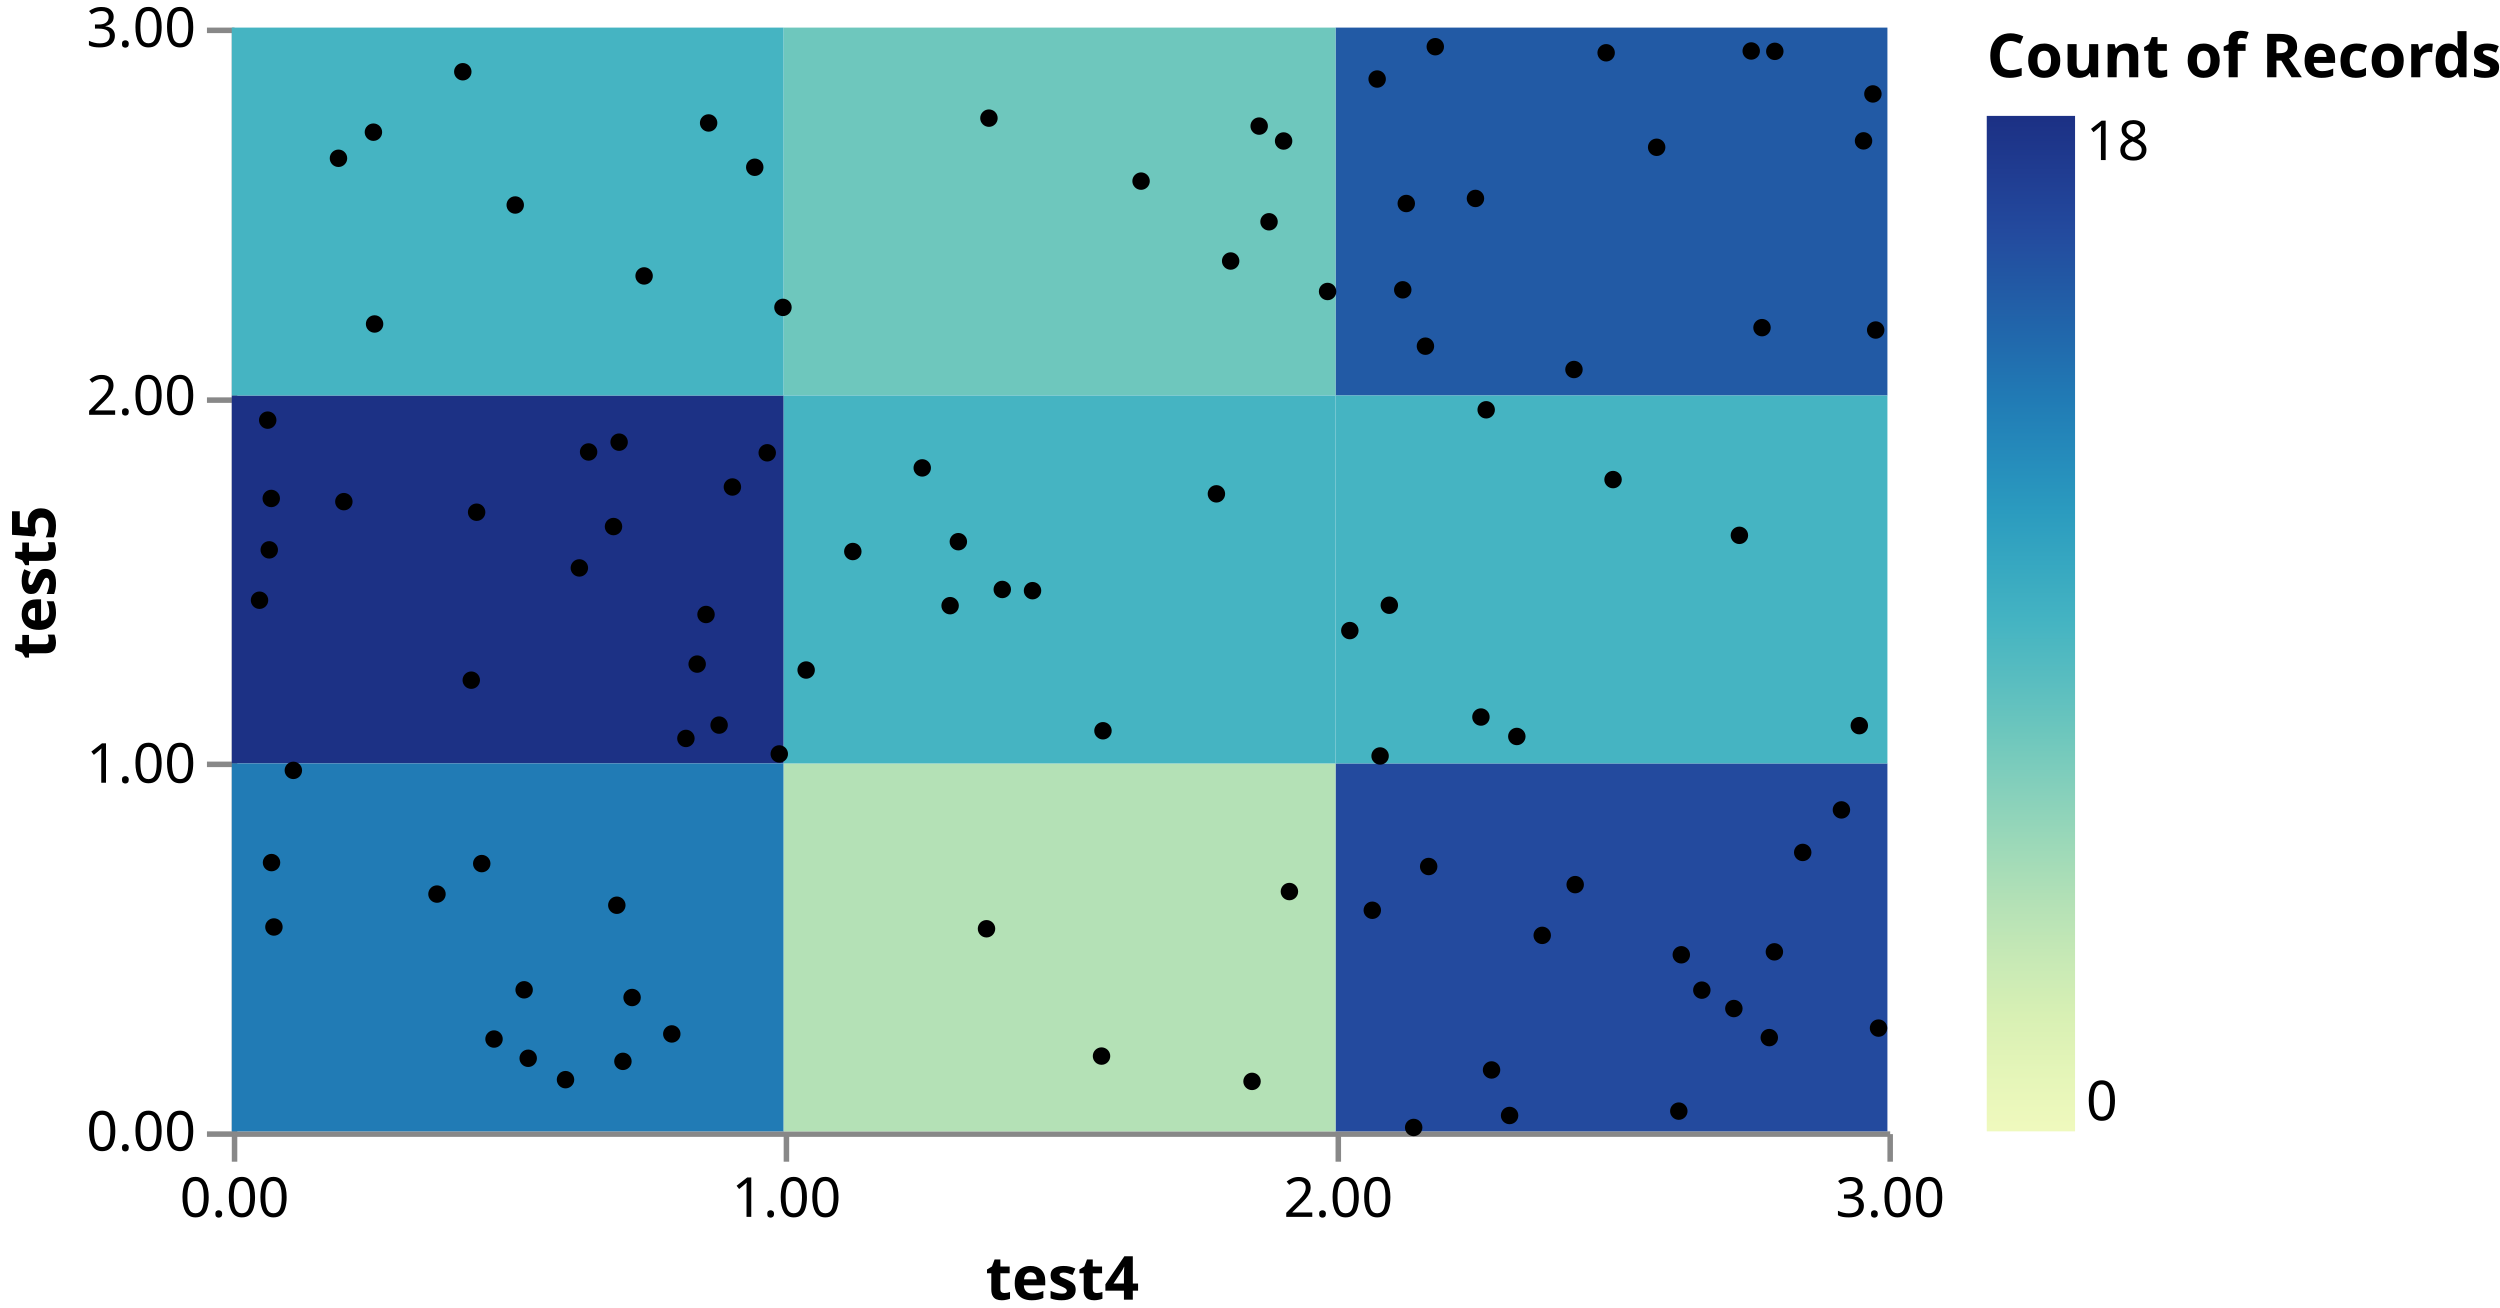
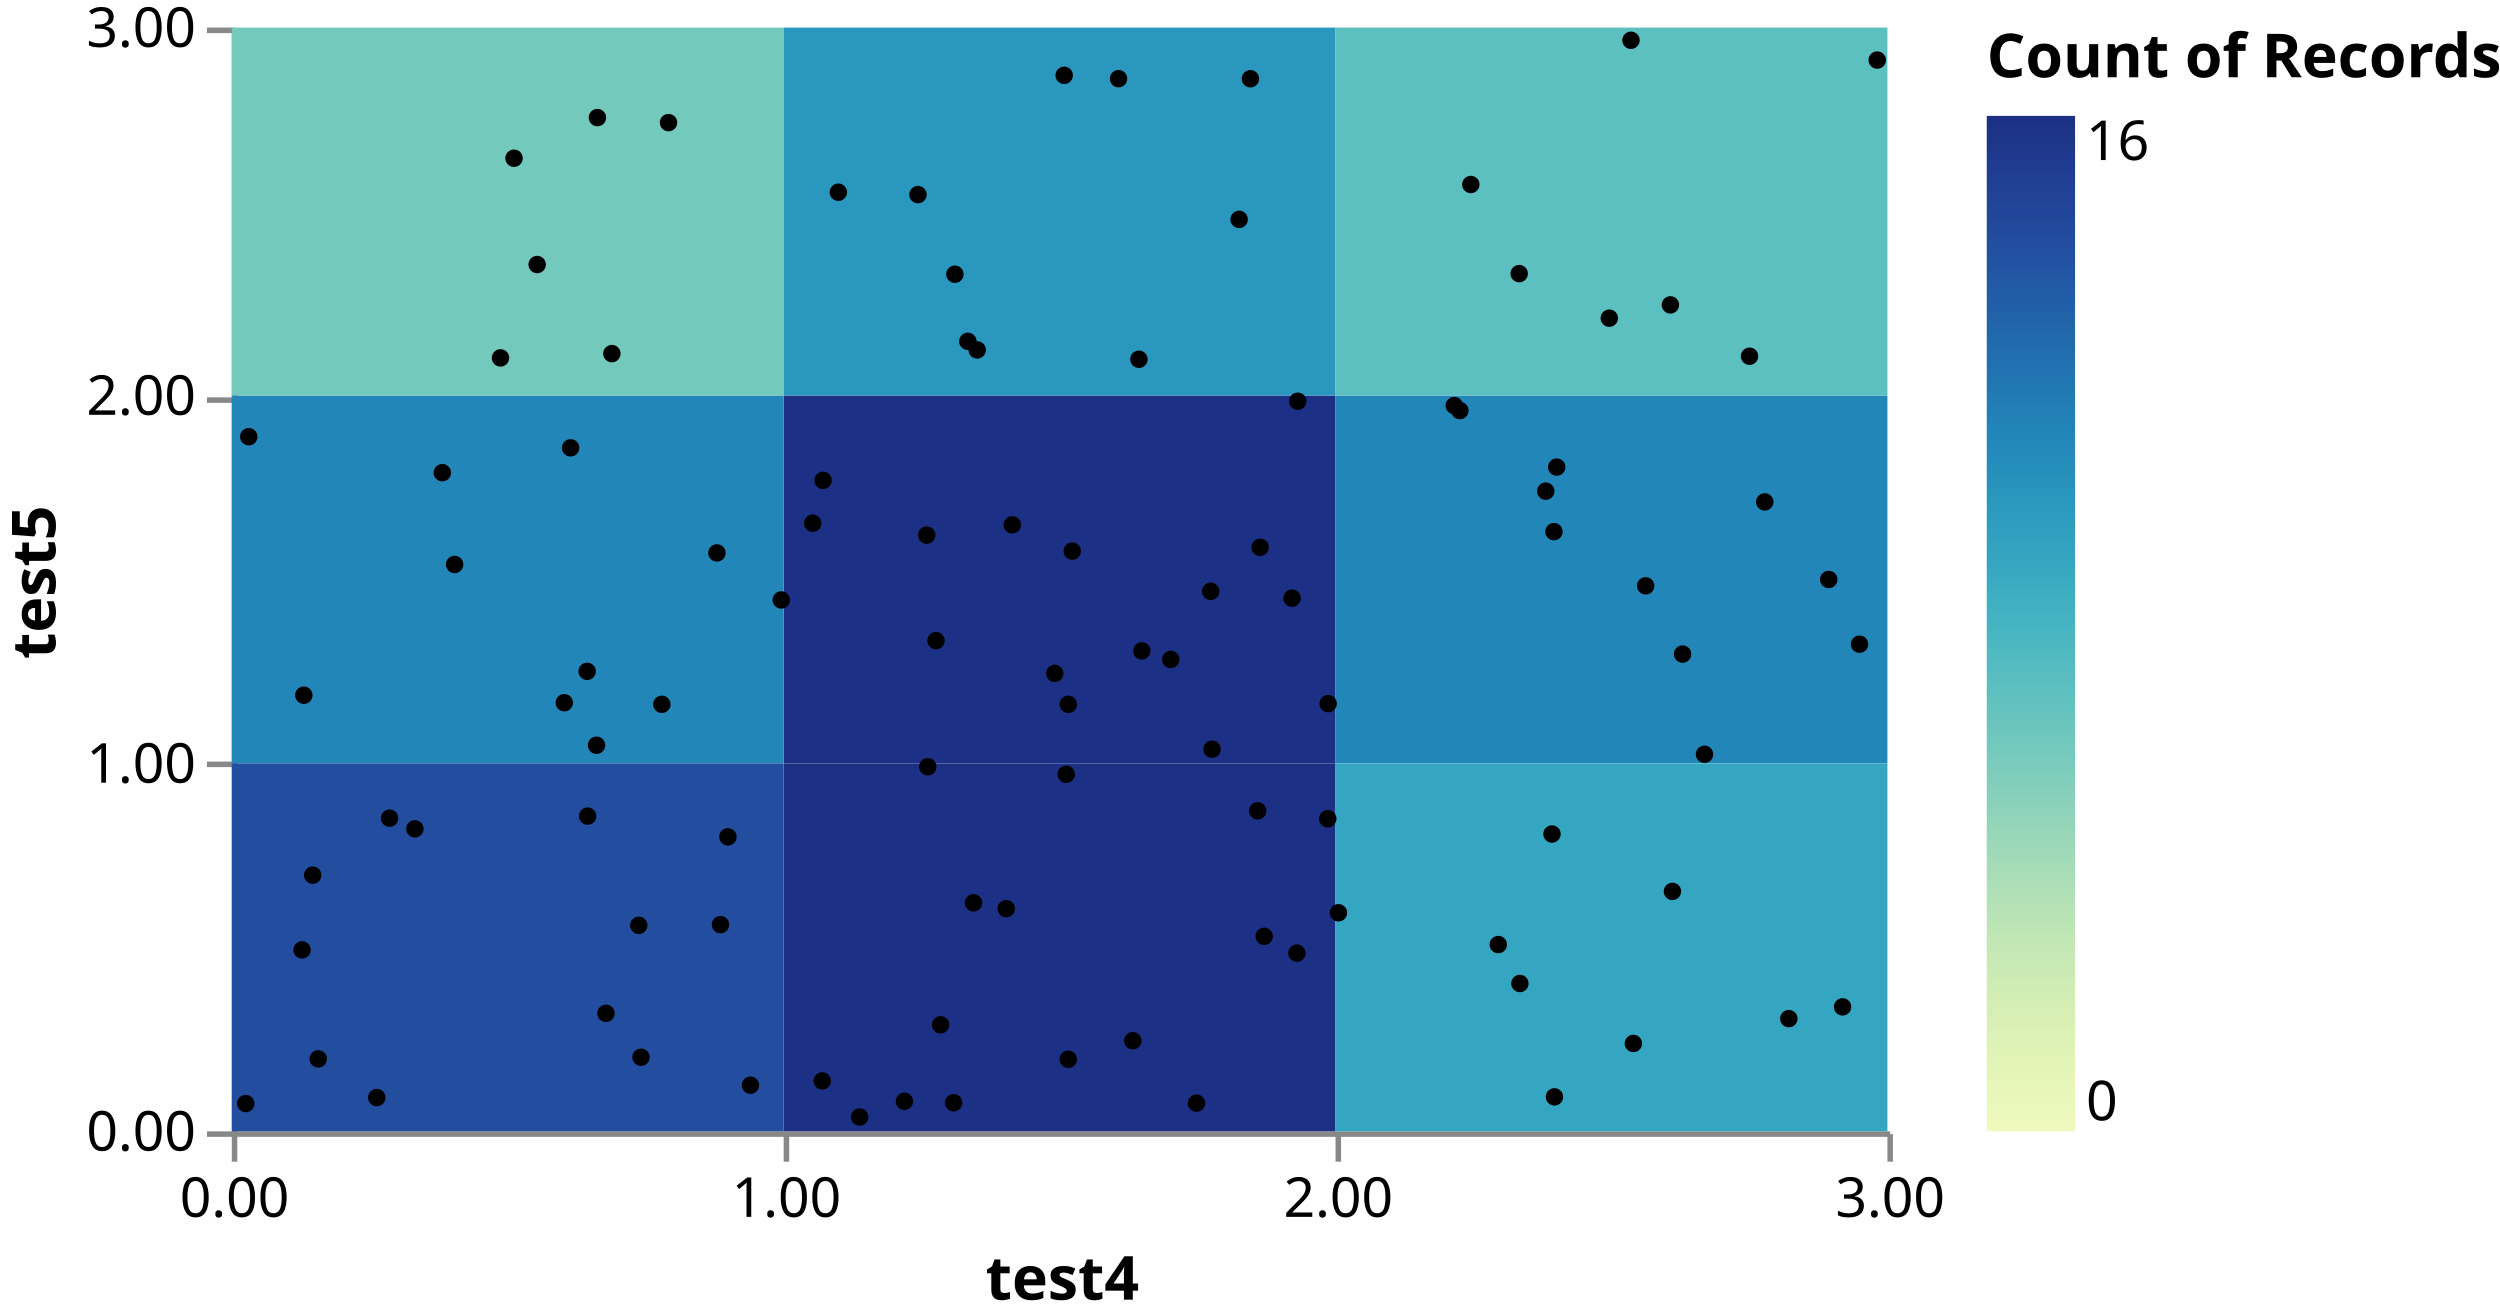
<svg xmlns="http://www.w3.org/2000/svg" version="1.1" class="marks" width="453" height="237" viewBox="0 0 453 237">
  <g fill="none" stroke-miterlimit="10" transform="translate(42,5)">
    <g class="mark-group role-frame root" role="graphics-object" aria-roledescription="group mark container">
      <g transform="translate(0,0)">
        <path class="background" aria-hidden="true" d="M0,0h300v200h-300Z" />
        <g>
          <g class="mark-group role-axis" role="graphics-symbol" aria-roledescription="axis" aria-label="X-axis titled 'test4' for a linear scale with values from 0.0 to 3.0">
            <g transform="translate(0.5,200.5)">
              <path class="background" aria-hidden="true" d="M0,0h0v0h0Z" pointer-events="none" />
              <g>
                <g class="mark-rule role-axis-tick" pointer-events="none">
                  <line transform="translate(0,0)" x2="0" y2="5" stroke="#888" stroke-width="1" opacity="1" />
                  <line transform="translate(100,0)" x2="0" y2="5" stroke="#888" stroke-width="1" opacity="1" />
                  <line transform="translate(200,0)" x2="0" y2="5" stroke="#888" stroke-width="1" opacity="1" />
                  <line transform="translate(300,0)" x2="0" y2="5" stroke="#888" stroke-width="1" opacity="1" />
                </g>
                <g class="mark-text role-axis-label" pointer-events="none">
                  <text text-anchor="middle" transform="translate(0,15)" font-family="sans-serif" font-size="10px" fill="#000" opacity="1">0.00</text>
                  <text text-anchor="middle" transform="translate(100,15)" font-family="sans-serif" font-size="10px" fill="#000" opacity="1">1.00</text>
                  <text text-anchor="middle" transform="translate(200,15)" font-family="sans-serif" font-size="10px" fill="#000" opacity="1">2.00</text>
                  <text text-anchor="middle" transform="translate(300,15)" font-family="sans-serif" font-size="10px" fill="#000" opacity="1">3.00</text>
                </g>
                <g class="mark-rule role-axis-domain" pointer-events="none">
                  <line transform="translate(0,0)" x2="300" y2="0" stroke="#888" stroke-width="1" opacity="1" />
                </g>
                <g class="mark-text role-axis-title" pointer-events="none">
                  <text text-anchor="middle" transform="translate(150,30)" font-family="sans-serif" font-size="11px" font-weight="bold" fill="#000" opacity="1">test4</text>
                </g>
              </g>
              <path class="foreground" aria-hidden="true" d="" pointer-events="none" display="none" />
            </g>
          </g>
          <g class="mark-group role-axis" role="graphics-symbol" aria-roledescription="axis" aria-label="Y-axis titled 'test5' for a linear scale with values from 0.0 to 3.0">
            <g transform="translate(0.5,0.5)">
              <path class="background" aria-hidden="true" d="M0,0h0v0h0Z" pointer-events="none" />
              <g>
                <g class="mark-rule role-axis-tick" pointer-events="none">
                  <line transform="translate(0,200)" x2="-5" y2="0" stroke="#888" stroke-width="1" opacity="1" />
                  <line transform="translate(0,133)" x2="-5" y2="0" stroke="#888" stroke-width="1" opacity="1" />
                  <line transform="translate(0,67)" x2="-5" y2="0" stroke="#888" stroke-width="1" opacity="1" />
                  <line transform="translate(0,0)" x2="-5" y2="0" stroke="#888" stroke-width="1" opacity="1" />
                </g>
                <g class="mark-text role-axis-label" pointer-events="none">
                  <text text-anchor="end" transform="translate(-7,203)" font-family="sans-serif" font-size="10px" fill="#000" opacity="1">0.00</text>
                  <text text-anchor="end" transform="translate(-7,136.3333)" font-family="sans-serif" font-size="10px" fill="#000" opacity="1">1.00</text>
                  <text text-anchor="end" transform="translate(-7,69.66667)" font-family="sans-serif" font-size="10px" fill="#000" opacity="1">2.00</text>
                  <text text-anchor="end" transform="translate(-7,3)" font-family="sans-serif" font-size="10px" fill="#000" opacity="1">3.00</text>
                </g>
                <g class="mark-rule role-axis-domain" pointer-events="none">
                  <line transform="translate(0,200)" x2="0" y2="-200" stroke="#888" stroke-width="1" opacity="1" />
                </g>
                <g class="mark-text role-axis-title" pointer-events="none">
                  <text text-anchor="middle" transform="translate(-30.46289,100) rotate(-90) translate(0,-2)" font-family="sans-serif" font-size="11px" font-weight="bold" fill="#000" opacity="1">test5</text>
                </g>
              </g>
              <path class="foreground" aria-hidden="true" d="" pointer-events="none" display="none" />
            </g>
          </g>
          <g class="mark-rect role-mark marks" role="graphics-symbol" aria-roledescription="rect mark container">
-             <path d="M0,66.667h100v66.667h-100Z" fill="rgb(28, 49, 133)" />
-             <path d="M200,0h100v66.667h-100Z" fill="rgb(34, 90, 165)" />
-             <path d="M0,133.333h100v66.667h-100Z" fill="rgb(33, 123, 181)" />
-             <path d="M0,0h100v66.667h-100Z" fill="rgb(69, 180, 194)" />
-             <path d="M200,133.333h100v66.667h-100Z" fill="rgb(35, 74, 158)" />
-             <path d="M100,133.333h100v66.667h-100Z" fill="rgb(180, 225, 182)" />
-             <path d="M100,0h100v66.667h-100Z" fill="rgb(110, 199, 189)" />
-             <path d="M100,66.667h100v66.667h-100Z" fill="rgb(69, 180, 194)" />
-             <path d="M200,66.667h100v66.667h-100Z" fill="rgb(69, 180, 194)" />
+             <path d="M100,133.333h100v66.667h-100Z" fill="rgb(28, 49, 133)" />
+             <path d="M100,66.667h100v66.667h-100Z" fill="rgb(28, 49, 133)" />
+             <path d="M0,66.667h100v66.667h-100Z" fill="rgb(34, 134, 185)" />
+             <path d="M0,133.333h100v66.667h-100Z" fill="rgb(35, 78, 160)" />
+             <path d="M0,0h100v66.667h-100Z" fill="rgb(116, 201, 189)" />
+             <path d="M200,66.667h100v66.667h-100Z" fill="rgb(34, 134, 185)" />
+             <path d="M200,133.333h100v66.667h-100Z" fill="rgb(53, 166, 193)" />
+             <path d="M100,0h100v66.667h-100Z" fill="rgb(41, 151, 190)" />
+             <path d="M200,0h100v66.667h-100Z" fill="rgb(92, 191, 192)" />
          </g>
          <g class="mark-symbol role-mark" role="graphics-symbol" aria-roledescription="symbol mark container">
-             <path transform="translate(69.16744,90.41253)" d="M1.581,0A1.581,1.581,0,1,1,-1.581,0A1.581,1.581,0,1,1,1.581,0" fill="black" fill-opacity="1" />
-             <path transform="translate(225.3519,30.95734)" d="M1.581,0A1.581,1.581,0,1,1,-1.581,0A1.581,1.581,0,1,1,1.581,0" fill="black" fill-opacity="1" />
-             <path transform="translate(72.53477,175.7497)" d="M1.581,0A1.581,1.581,0,1,1,-1.581,0A1.581,1.581,0,1,1,1.581,0" fill="black" fill-opacity="1" />
-             <path transform="translate(51.3604,32.14716)" d="M1.581,0A1.581,1.581,0,1,1,-1.581,0A1.581,1.581,0,1,1,1.581,0" fill="black" fill-opacity="1" />
-             <path transform="translate(237.4502,164.4894)" d="M1.581,0A1.581,1.581,0,1,1,-1.581,0A1.581,1.581,0,1,1,1.581,0" fill="black" fill-opacity="1" />
-             <path transform="translate(157.5949,186.3621)" d="M1.581,0A1.581,1.581,0,1,1,-1.581,0A1.581,1.581,0,1,1,1.581,0" fill="black" fill-opacity="1" />
-             <path transform="translate(249.0336,4.565693)" d="M1.581,0A1.581,1.581,0,1,1,-1.581,0A1.581,1.581,0,1,1,1.581,0" fill="black" fill-opacity="1" />
-             <path transform="translate(164.7619,27.81896)" d="M1.581,0A1.581,1.581,0,1,1,-1.581,0A1.581,1.581,0,1,1,1.581,0" fill="black" fill-opacity="1" />
-             <path transform="translate(7.198874,151.3017)" d="M1.581,0A1.581,1.581,0,1,1,-1.581,0A1.581,1.581,0,1,1,1.581,0" fill="black" fill-opacity="1" />
-             <path transform="translate(112.5302,94.93635)" d="M1.581,0A1.581,1.581,0,1,1,-1.581,0A1.581,1.581,0,1,1,1.581,0" fill="black" fill-opacity="1" />
-             <path transform="translate(291.6658,141.7563)" d="M1.581,0A1.581,1.581,0,1,1,-1.581,0A1.581,1.581,0,1,1,1.581,0" fill="black" fill-opacity="1" />
-             <path transform="translate(294.906,126.4875)" d="M1.581,0A1.581,1.581,0,1,1,-1.581,0A1.581,1.581,0,1,1,1.581,0" fill="black" fill-opacity="1" />
-             <path transform="translate(52.97232,174.3538)" d="M1.581,0A1.581,1.581,0,1,1,-1.581,0A1.581,1.581,0,1,1,1.581,0" fill="black" fill-opacity="1" />
-             <path transform="translate(86.40246,17.28108)" d="M1.581,0A1.581,1.581,0,1,1,-1.581,0A1.581,1.581,0,1,1,1.581,0" fill="black" fill-opacity="1" />
-             <path transform="translate(226.3449,124.9264)" d="M1.581,0A1.581,1.581,0,1,1,-1.581,0A1.581,1.581,0,1,1,1.581,0" fill="black" fill-opacity="1" />
-             <path transform="translate(97.02113,77.0478)" d="M1.581,0A1.581,1.581,0,1,1,-1.581,0A1.581,1.581,0,1,1,1.581,0" fill="black" fill-opacity="1" />
-             <path transform="translate(79.72796,182.3492)" d="M1.581,0A1.581,1.581,0,1,1,-1.581,0A1.581,1.581,0,1,1,1.581,0" fill="black" fill-opacity="1" />
-             <path transform="translate(99.20496,131.614)" d="M1.581,0A1.581,1.581,0,1,1,-1.581,0A1.581,1.581,0,1,1,1.581,0" fill="black" fill-opacity="1" />
-             <path transform="translate(297.3698,12.02074)" d="M1.581,0A1.581,1.581,0,1,1,-1.581,0A1.581,1.581,0,1,1,1.581,0" fill="black" fill-opacity="1" />
-             <path transform="translate(70.87222,187.3188)" d="M1.581,0A1.581,1.581,0,1,1,-1.581,0A1.581,1.581,0,1,1,1.581,0" fill="black" fill-opacity="1" />
-             <path transform="translate(209.7442,104.6701)" d="M1.581,0A1.581,1.581,0,1,1,-1.581,0A1.581,1.581,0,1,1,1.581,0" fill="black" fill-opacity="1" />
-             <path transform="translate(6.788576,94.6348)" d="M1.581,0A1.581,1.581,0,1,1,-1.581,0A1.581,1.581,0,1,1,1.581,0" fill="black" fill-opacity="1" />
-             <path transform="translate(295.6723,20.52589)" d="M1.581,0A1.581,1.581,0,1,1,-1.581,0A1.581,1.581,0,1,1,1.581,0" fill="black" fill-opacity="1" />
-             <path transform="translate(84.32588,115.3337)" d="M1.581,0A1.581,1.581,0,1,1,-1.581,0A1.581,1.581,0,1,1,1.581,0" fill="black" fill-opacity="1" />
-             <path transform="translate(104.0736,116.4099)" d="M1.581,0A1.581,1.581,0,1,1,-1.581,0A1.581,1.581,0,1,1,1.581,0" fill="black" fill-opacity="1" />
-             <path transform="translate(131.6536,93.15411)" d="M1.581,0A1.581,1.581,0,1,1,-1.581,0A1.581,1.581,0,1,1,1.581,0" fill="black" fill-opacity="1" />
-             <path transform="translate(279.5189,167.4738)" d="M1.581,0A1.581,1.581,0,1,1,-1.581,0A1.581,1.581,0,1,1,1.581,0" fill="black" fill-opacity="1" />
-             <path transform="translate(187.9487,35.18656)" d="M1.581,0A1.581,1.581,0,1,1,-1.581,0A1.581,1.581,0,1,1,1.581,0" fill="black" fill-opacity="1" />
-             <path transform="translate(190.5891,20.55019)" d="M1.581,0A1.581,1.581,0,1,1,-1.581,0A1.581,1.581,0,1,1,1.581,0" fill="black" fill-opacity="1" />
-             <path transform="translate(41.85855,8.000541)" d="M1.581,0A1.581,1.581,0,1,1,-1.581,0A1.581,1.581,0,1,1,1.581,0" fill="black" fill-opacity="1" />
-             <path transform="translate(5.025357,103.7605)" d="M1.581,0A1.581,1.581,0,1,1,-1.581,0A1.581,1.581,0,1,1,1.581,0" fill="black" fill-opacity="1" />
-             <path transform="translate(212.8174,31.87581)" d="M1.581,0A1.581,1.581,0,1,1,-1.581,0A1.581,1.581,0,1,1,1.581,0" fill="black" fill-opacity="1" />
-             <path transform="translate(145.092,102.0306)" d="M1.581,0A1.581,1.581,0,1,1,-1.581,0A1.581,1.581,0,1,1,1.581,0" fill="black" fill-opacity="1" />
-             <path transform="translate(243.4241,155.2944)" d="M1.581,0A1.581,1.581,0,1,1,-1.581,0A1.581,1.581,0,1,1,1.581,0" fill="black" fill-opacity="1" />
-             <path transform="translate(43.39443,118.2478)" d="M1.581,0A1.581,1.581,0,1,1,-1.581,0A1.581,1.581,0,1,1,1.581,0" fill="black" fill-opacity="1" />
-             <path transform="translate(202.5884,109.2611)" d="M1.581,0A1.581,1.581,0,1,1,-1.581,0A1.581,1.581,0,1,1,1.581,0" fill="black" fill-opacity="1" />
-             <path transform="translate(227.2956,69.25493)" d="M1.581,0A1.581,1.581,0,1,1,-1.581,0A1.581,1.581,0,1,1,1.581,0" fill="black" fill-opacity="1" />
-             <path transform="translate(216.2881,57.72632)" d="M1.581,0A1.581,1.581,0,1,1,-1.581,0A1.581,1.581,0,1,1,1.581,0" fill="black" fill-opacity="1" />
-             <path transform="translate(212.1774,47.51497)" d="M1.581,0A1.581,1.581,0,1,1,-1.581,0A1.581,1.581,0,1,1,1.581,0" fill="black" fill-opacity="1" />
-             <path transform="translate(19.33125,23.68008)" d="M1.581,0A1.581,1.581,0,1,1,-1.581,0A1.581,1.581,0,1,1,1.581,0" fill="black" fill-opacity="1" />
-             <path transform="translate(180.9946,42.29645)" d="M1.581,0A1.581,1.581,0,1,1,-1.581,0A1.581,1.581,0,1,1,1.581,0" fill="black" fill-opacity="1" />
-             <path transform="translate(47.51764,183.2743)" d="M1.581,0A1.581,1.581,0,1,1,-1.581,0A1.581,1.581,0,1,1,1.581,0" fill="black" fill-opacity="1" />
-             <path transform="translate(11.1558,134.5921)" d="M1.581,0A1.581,1.581,0,1,1,-1.581,0A1.581,1.581,0,1,1,1.581,0" fill="black" fill-opacity="1" />
-             <path transform="translate(275.3205,4.238741)" d="M1.581,0A1.581,1.581,0,1,1,-1.581,0A1.581,1.581,0,1,1,1.581,0" fill="black" fill-opacity="1" />
-             <path transform="translate(191.642,156.5494)" d="M1.581,0A1.581,1.581,0,1,1,-1.581,0A1.581,1.581,0,1,1,1.581,0" fill="black" fill-opacity="1" />
-             <path transform="translate(157.8575,127.4144)" d="M1.581,0A1.581,1.581,0,1,1,-1.581,0A1.581,1.581,0,1,1,1.581,0" fill="black" fill-opacity="1" />
-             <path transform="translate(90.7096,83.24407)" d="M1.581,0A1.581,1.581,0,1,1,-1.581,0A1.581,1.581,0,1,1,1.581,0" fill="black" fill-opacity="1" />
-             <path transform="translate(25.87427,53.70522)" d="M1.581,0A1.581,1.581,0,1,1,-1.581,0A1.581,1.581,0,1,1,1.581,0" fill="black" fill-opacity="1" />
-             <path transform="translate(207.5393,9.32266)" d="M1.581,0A1.581,1.581,0,1,1,-1.581,0A1.581,1.581,0,1,1,1.581,0" fill="black" fill-opacity="1" />
-             <path transform="translate(64.65446,76.89716)" d="M1.581,0A1.581,1.581,0,1,1,-1.581,0A1.581,1.581,0,1,1,1.581,0" fill="black" fill-opacity="1" />
-             <path transform="translate(243.2035,61.95543)" d="M1.581,0A1.581,1.581,0,1,1,-1.581,0A1.581,1.581,0,1,1,1.581,0" fill="black" fill-opacity="1" />
-             <path transform="translate(74.7123,44.99787)" d="M1.581,0A1.581,1.581,0,1,1,-1.581,0A1.581,1.581,0,1,1,1.581,0" fill="black" fill-opacity="1" />
-             <path transform="translate(130.16,104.747)" d="M1.581,0A1.581,1.581,0,1,1,-1.581,0A1.581,1.581,0,1,1,1.581,0" fill="black" fill-opacity="1" />
-             <path transform="translate(250.2852,81.90105)" d="M1.581,0A1.581,1.581,0,1,1,-1.581,0A1.581,1.581,0,1,1,1.581,0" fill="black" fill-opacity="1" />
-             <path transform="translate(232.8479,128.4478)" d="M1.581,0A1.581,1.581,0,1,1,-1.581,0A1.581,1.581,0,1,1,1.581,0" fill="black" fill-opacity="1" />
-             <path transform="translate(82.28733,128.8041)" d="M1.581,0A1.581,1.581,0,1,1,-1.581,0A1.581,1.581,0,1,1,1.581,0" fill="black" fill-opacity="1" />
-             <path transform="translate(297.873,54.8012)" d="M1.581,0A1.581,1.581,0,1,1,-1.581,0A1.581,1.581,0,1,1,1.581,0" fill="black" fill-opacity="1" />
-             <path transform="translate(136.7551,163.2919)" d="M1.581,0A1.581,1.581,0,1,1,-1.581,0A1.581,1.581,0,1,1,1.581,0" fill="black" fill-opacity="1" />
-             <path transform="translate(262.1997,196.3355)" d="M1.581,0A1.581,1.581,0,1,1,-1.581,0A1.581,1.581,0,1,1,1.581,0" fill="black" fill-opacity="1" />
-             <path transform="translate(186.1626,17.8486)" d="M1.581,0A1.581,1.581,0,1,1,-1.581,0A1.581,1.581,0,1,1,1.581,0" fill="black" fill-opacity="1" />
-             <path transform="translate(99.87062,50.6997)" d="M1.581,0A1.581,1.581,0,1,1,-1.581,0A1.581,1.581,0,1,1,1.581,0" fill="black" fill-opacity="1" />
-             <path transform="translate(214.1573,199.2969)" d="M1.581,0A1.581,1.581,0,1,1,-1.581,0A1.581,1.581,0,1,1,1.581,0" fill="black" fill-opacity="1" />
-             <path transform="translate(70.18348,75.1189)" d="M1.581,0A1.581,1.581,0,1,1,-1.581,0A1.581,1.581,0,1,1,1.581,0" fill="black" fill-opacity="1" />
-             <path transform="translate(139.6117,101.8113)" d="M1.581,0A1.581,1.581,0,1,1,-1.581,0A1.581,1.581,0,1,1,1.581,0" fill="black" fill-opacity="1" />
-             <path transform="translate(198.5596,47.81752)" d="M1.581,0A1.581,1.581,0,1,1,-1.581,0A1.581,1.581,0,1,1,1.581,0" fill="black" fill-opacity="1" />
-             <path transform="translate(62.98016,97.90892)" d="M1.581,0A1.581,1.581,0,1,1,-1.581,0A1.581,1.581,0,1,1,1.581,0" fill="black" fill-opacity="1" />
-             <path transform="translate(178.4131,84.48504)" d="M1.581,0A1.581,1.581,0,1,1,-1.581,0A1.581,1.581,0,1,1,1.581,0" fill="black" fill-opacity="1" />
-             <path transform="translate(20.30664,85.89845)" d="M1.581,0A1.581,1.581,0,1,1,-1.581,0A1.581,1.581,0,1,1,1.581,0" fill="black" fill-opacity="1" />
-             <path transform="translate(277.2752,54.36949)" d="M1.581,0A1.581,1.581,0,1,1,-1.581,0A1.581,1.581,0,1,1,1.581,0" fill="black" fill-opacity="1" />
-             <path transform="translate(216.8763,152.0115)" d="M1.581,0A1.581,1.581,0,1,1,-1.581,0A1.581,1.581,0,1,1,1.581,0" fill="black" fill-opacity="1" />
-             <path transform="translate(208.0728,131.9834)" d="M1.581,0A1.581,1.581,0,1,1,-1.581,0A1.581,1.581,0,1,1,1.581,0" fill="black" fill-opacity="1" />
-             <path transform="translate(184.8691,190.9477)" d="M1.581,0A1.581,1.581,0,1,1,-1.581,0A1.581,1.581,0,1,1,1.581,0" fill="black" fill-opacity="1" />
-             <path transform="translate(298.3886,181.2908)" d="M1.581,0A1.581,1.581,0,1,1,-1.581,0A1.581,1.581,0,1,1,1.581,0" fill="black" fill-opacity="1" />
-             <path transform="translate(94.76112,25.30753)" d="M1.581,0A1.581,1.581,0,1,1,-1.581,0A1.581,1.581,0,1,1,1.581,0" fill="black" fill-opacity="1" />
-             <path transform="translate(231.5362,197.1257)" d="M1.581,0A1.581,1.581,0,1,1,-1.581,0A1.581,1.581,0,1,1,1.581,0" fill="black" fill-opacity="1" />
-             <path transform="translate(228.2673,188.8765)" d="M1.581,0A1.581,1.581,0,1,1,-1.581,0A1.581,1.581,0,1,1,1.581,0" fill="black" fill-opacity="1" />
-             <path transform="translate(262.651,168.0078)" d="M1.581,0A1.581,1.581,0,1,1,-1.581,0A1.581,1.581,0,1,1,1.581,0" fill="black" fill-opacity="1" />
-             <path transform="translate(45.29009,151.4826)" d="M1.581,0A1.581,1.581,0,1,1,-1.581,0A1.581,1.581,0,1,1,1.581,0" fill="black" fill-opacity="1" />
-             <path transform="translate(258.1861,21.68712)" d="M1.581,0A1.581,1.581,0,1,1,-1.581,0A1.581,1.581,0,1,1,1.581,0" fill="black" fill-opacity="1" />
-             <path transform="translate(272.1763,177.7469)" d="M1.581,0A1.581,1.581,0,1,1,-1.581,0A1.581,1.581,0,1,1,1.581,0" fill="black" fill-opacity="1" />
-             <path transform="translate(206.6596,159.9398)" d="M1.581,0A1.581,1.581,0,1,1,-1.581,0A1.581,1.581,0,1,1,1.581,0" fill="black" fill-opacity="1" />
-             <path transform="translate(137.1959,16.407)" d="M1.581,0A1.581,1.581,0,1,1,-1.581,0A1.581,1.581,0,1,1,1.581,0" fill="black" fill-opacity="1" />
-             <path transform="translate(125.1091,79.78329)" d="M1.581,0A1.581,1.581,0,1,1,-1.581,0A1.581,1.581,0,1,1,1.581,0" fill="black" fill-opacity="1" />
-             <path transform="translate(7.635308,162.9708)" d="M1.581,0A1.581,1.581,0,1,1,-1.581,0A1.581,1.581,0,1,1,1.581,0" fill="black" fill-opacity="1" />
-             <path transform="translate(7.150093,85.32105)" d="M1.581,0A1.581,1.581,0,1,1,-1.581,0A1.581,1.581,0,1,1,1.581,0" fill="black" fill-opacity="1" />
-             <path transform="translate(279.595,4.303944)" d="M1.581,0A1.581,1.581,0,1,1,-1.581,0A1.581,1.581,0,1,1,1.581,0" fill="black" fill-opacity="1" />
-             <path transform="translate(218.0734,3.463074)" d="M1.581,0A1.581,1.581,0,1,1,-1.581,0A1.581,1.581,0,1,1,1.581,0" fill="black" fill-opacity="1" />
-             <path transform="translate(88.30308,126.3885)" d="M1.581,0A1.581,1.581,0,1,1,-1.581,0A1.581,1.581,0,1,1,1.581,0" fill="black" fill-opacity="1" />
-             <path transform="translate(69.76717,159.0289)" d="M1.581,0A1.581,1.581,0,1,1,-1.581,0A1.581,1.581,0,1,1,1.581,0" fill="black" fill-opacity="1" />
-             <path transform="translate(6.509259,71.13061)" d="M1.581,0A1.581,1.581,0,1,1,-1.581,0A1.581,1.581,0,1,1,1.581,0" fill="black" fill-opacity="1" />
-             <path transform="translate(53.70933,186.7599)" d="M1.581,0A1.581,1.581,0,1,1,-1.581,0A1.581,1.581,0,1,1,1.581,0" fill="black" fill-opacity="1" />
-             <path transform="translate(60.47003,190.6349)" d="M1.581,0A1.581,1.581,0,1,1,-1.581,0A1.581,1.581,0,1,1,1.581,0" fill="black" fill-opacity="1" />
-             <path transform="translate(44.3652,87.81322)" d="M1.581,0A1.581,1.581,0,1,1,-1.581,0A1.581,1.581,0,1,1,1.581,0" fill="black" fill-opacity="1" />
-             <path transform="translate(284.6505,149.4605)" d="M1.581,0A1.581,1.581,0,1,1,-1.581,0A1.581,1.581,0,1,1,1.581,0" fill="black" fill-opacity="1" />
-             <path transform="translate(266.371,174.4139)" d="M1.581,0A1.581,1.581,0,1,1,-1.581,0A1.581,1.581,0,1,1,1.581,0" fill="black" fill-opacity="1" />
-             <path transform="translate(273.177,92.0027)" d="M1.581,0A1.581,1.581,0,1,1,-1.581,0A1.581,1.581,0,1,1,1.581,0" fill="black" fill-opacity="1" />
-             <path transform="translate(37.1804,157.007)" d="M1.581,0A1.581,1.581,0,1,1,-1.581,0A1.581,1.581,0,1,1,1.581,0" fill="black" fill-opacity="1" />
-             <path transform="translate(25.66251,18.949)" d="M1.581,0A1.581,1.581,0,1,1,-1.581,0A1.581,1.581,0,1,1,1.581,0" fill="black" fill-opacity="1" />
-             <path transform="translate(85.93198,106.3454)" d="M1.581,0A1.581,1.581,0,1,1,-1.581,0A1.581,1.581,0,1,1,1.581,0" fill="black" fill-opacity="1" />
-             <path transform="translate(278.5957,183.0147)" d="M1.581,0A1.581,1.581,0,1,1,-1.581,0A1.581,1.581,0,1,1,1.581,0" fill="black" fill-opacity="1" />
-           </g>
-           <g class="mark-group role-legend" role="graphics-symbol" aria-roledescription="legend" aria-label="Gradient legend titled 'Count of Records' for fill color with values from 0 to 18">
+             <path transform="translate(130.7985,194.8148)" d="M1.581,0A1.581,1.581,0,1,1,-1.581,0A1.581,1.581,0,1,1,1.581,0" fill="black" fill-opacity="1" />
+             <path transform="translate(164.8987,112.9355)" d="M1.581,0A1.581,1.581,0,1,1,-1.581,0A1.581,1.581,0,1,1,1.581,0" fill="black" fill-opacity="1" />
+             <path transform="translate(126.1103,133.933)" d="M1.581,0A1.581,1.581,0,1,1,-1.581,0A1.581,1.581,0,1,1,1.581,0" fill="black" fill-opacity="1" />
+             <path transform="translate(61.39459,76.14581)" d="M1.581,0A1.581,1.581,0,1,1,-1.581,0A1.581,1.581,0,1,1,1.581,0" fill="black" fill-opacity="1" />
+             <path transform="translate(89.8964,146.6345)" d="M1.581,0A1.581,1.581,0,1,1,-1.581,0A1.581,1.581,0,1,1,1.581,0" fill="black" fill-opacity="1" />
+             <path transform="translate(186.3401,94.17158)" d="M1.581,0A1.581,1.581,0,1,1,-1.581,0A1.581,1.581,0,1,1,1.581,0" fill="black" fill-opacity="1" />
+             <path transform="translate(40.37398,97.28438)" d="M1.581,0A1.581,1.581,0,1,1,-1.581,0A1.581,1.581,0,1,1,1.581,0" fill="black" fill-opacity="1" />
+             <path transform="translate(55.33196,42.93297)" d="M1.581,0A1.581,1.581,0,1,1,-1.581,0A1.581,1.581,0,1,1,1.581,0" fill="black" fill-opacity="1" />
+             <path transform="translate(256.1926,101.1526)" d="M1.581,0A1.581,1.581,0,1,1,-1.581,0A1.581,1.581,0,1,1,1.581,0" fill="black" fill-opacity="1" />
+             <path transform="translate(253.9684,184.0709)" d="M1.581,0A1.581,1.581,0,1,1,-1.581,0A1.581,1.581,0,1,1,1.581,0" fill="black" fill-opacity="1" />
+             <path transform="translate(151.5738,186.9427)" d="M1.581,0A1.581,1.581,0,1,1,-1.581,0A1.581,1.581,0,1,1,1.581,0" fill="black" fill-opacity="1" />
+             <path transform="translate(128.4367,180.6938)" d="M1.581,0A1.581,1.581,0,1,1,-1.581,0A1.581,1.581,0,1,1,1.581,0" fill="black" fill-opacity="1" />
+             <path transform="translate(38.14799,80.65094)" d="M1.581,0A1.581,1.581,0,1,1,-1.581,0A1.581,1.581,0,1,1,1.581,0" fill="black" fill-opacity="1" />
+             <path transform="translate(67.8036,178.6109)" d="M1.581,0A1.581,1.581,0,1,1,-1.581,0A1.581,1.581,0,1,1,1.581,0" fill="black" fill-opacity="1" />
+             <path transform="translate(66.09186,130.0347)" d="M1.581,0A1.581,1.581,0,1,1,-1.581,0A1.581,1.581,0,1,1,1.581,0" fill="black" fill-opacity="1" />
+             <path transform="translate(140.3362,159.6514)" d="M1.581,0A1.581,1.581,0,1,1,-1.581,0A1.581,1.581,0,1,1,1.581,0" fill="black" fill-opacity="1" />
+             <path transform="translate(192.122,103.386)" d="M1.581,0A1.581,1.581,0,1,1,-1.581,0A1.581,1.581,0,1,1,1.581,0" fill="black" fill-opacity="1" />
+             <path transform="translate(151.571,122.6215)" d="M1.581,0A1.581,1.581,0,1,1,-1.581,0A1.581,1.581,0,1,1,1.581,0" fill="black" fill-opacity="1" />
+             <path transform="translate(238.0912,83.99916)" d="M1.581,0A1.581,1.581,0,1,1,-1.581,0A1.581,1.581,0,1,1,1.581,0" fill="black" fill-opacity="1" />
+             <path transform="translate(48.68958,59.84953)" d="M1.581,0A1.581,1.581,0,1,1,-1.581,0A1.581,1.581,0,1,1,1.581,0" fill="black" fill-opacity="1" />
+             <path transform="translate(289.3653,99.99833)" d="M1.581,0A1.581,1.581,0,1,1,-1.581,0A1.581,1.581,0,1,1,1.581,0" fill="black" fill-opacity="1" />
+             <path transform="translate(266.856,131.6773)" d="M1.581,0A1.581,1.581,0,1,1,-1.581,0A1.581,1.581,0,1,1,1.581,0" fill="black" fill-opacity="1" />
+             <path transform="translate(170.1432,114.4908)" d="M1.581,0A1.581,1.581,0,1,1,-1.581,0A1.581,1.581,0,1,1,1.581,0" fill="black" fill-opacity="1" />
+             <path transform="translate(131.0242,44.68816)" d="M1.581,0A1.581,1.581,0,1,1,-1.581,0A1.581,1.581,0,1,1,1.581,0" fill="black" fill-opacity="1" />
+             <path transform="translate(160.6813,9.251555)" d="M1.581,0A1.581,1.581,0,1,1,-1.581,0A1.581,1.581,0,1,1,1.581,0" fill="black" fill-opacity="1" />
+             <path transform="translate(163.2624,183.581)" d="M1.581,0A1.581,1.581,0,1,1,-1.581,0A1.581,1.581,0,1,1,1.581,0" fill="black" fill-opacity="1" />
+             <path transform="translate(109.9027,29.8299)" d="M1.581,0A1.581,1.581,0,1,1,-1.581,0A1.581,1.581,0,1,1,1.581,0" fill="black" fill-opacity="1" />
+             <path transform="translate(121.8825,194.5595)" d="M1.581,0A1.581,1.581,0,1,1,-1.581,0A1.581,1.581,0,1,1,1.581,0" fill="black" fill-opacity="1" />
+             <path transform="translate(74.15317,186.5711)" d="M1.581,0A1.581,1.581,0,1,1,-1.581,0A1.581,1.581,0,1,1,1.581,0" fill="black" fill-opacity="1" />
+             <path transform="translate(298.1556,5.883937)" d="M1.581,0A1.581,1.581,0,1,1,-1.581,0A1.581,1.581,0,1,1,1.581,0" fill="black" fill-opacity="1" />
+             <path transform="translate(240.0775,79.63658)" d="M1.581,0A1.581,1.581,0,1,1,-1.581,0A1.581,1.581,0,1,1,1.581,0" fill="black" fill-opacity="1" />
+             <path transform="translate(229.488,166.1549)" d="M1.581,0A1.581,1.581,0,1,1,-1.581,0A1.581,1.581,0,1,1,1.581,0" fill="black" fill-opacity="1" />
+             <path transform="translate(87.90697,95.18662)" d="M1.581,0A1.581,1.581,0,1,1,-1.581,0A1.581,1.581,0,1,1,1.581,0" fill="black" fill-opacity="1" />
+             <path transform="translate(106.9873,190.8642)" d="M1.581,0A1.581,1.581,0,1,1,-1.581,0A1.581,1.581,0,1,1,1.581,0" fill="black" fill-opacity="1" />
+             <path transform="translate(294.946,111.729)" d="M1.581,0A1.581,1.581,0,1,1,-1.581,0A1.581,1.581,0,1,1,1.581,0" fill="black" fill-opacity="1" />
+             <path transform="translate(151.2001,135.2917)" d="M1.581,0A1.581,1.581,0,1,1,-1.581,0A1.581,1.581,0,1,1,1.581,0" fill="black" fill-opacity="1" />
+             <path transform="translate(77.92343,122.622)" d="M1.581,0A1.581,1.581,0,1,1,-1.581,0A1.581,1.581,0,1,1,1.581,0" fill="black" fill-opacity="1" />
+             <path transform="translate(249.6051,52.65059)" d="M1.581,0A1.581,1.581,0,1,1,-1.581,0A1.581,1.581,0,1,1,1.581,0" fill="black" fill-opacity="1" />
+             <path transform="translate(113.7632,197.3965)" d="M1.581,0A1.581,1.581,0,1,1,-1.581,0A1.581,1.581,0,1,1,1.581,0" fill="black" fill-opacity="1" />
+             <path transform="translate(239.2215,146.1222)" d="M1.581,0A1.581,1.581,0,1,1,-1.581,0A1.581,1.581,0,1,1,1.581,0" fill="black" fill-opacity="1" />
+             <path transform="translate(174.8055,194.8898)" d="M1.581,0A1.581,1.581,0,1,1,-1.581,0A1.581,1.581,0,1,1,1.581,0" fill="black" fill-opacity="1" />
+             <path transform="translate(198.6606,122.4953)" d="M1.581,0A1.581,1.581,0,1,1,-1.581,0A1.581,1.581,0,1,1,1.581,0" fill="black" fill-opacity="1" />
+             <path transform="translate(149.1221,117.0188)" d="M1.581,0A1.581,1.581,0,1,1,-1.581,0A1.581,1.581,0,1,1,1.581,0" fill="black" fill-opacity="1" />
+             <path transform="translate(105.2616,89.80442)" d="M1.581,0A1.581,1.581,0,1,1,-1.581,0A1.581,1.581,0,1,1,1.581,0" fill="black" fill-opacity="1" />
+             <path transform="translate(291.8732,177.4448)" d="M1.581,0A1.581,1.581,0,1,1,-1.581,0A1.581,1.581,0,1,1,1.581,0" fill="black" fill-opacity="1" />
+             <path transform="translate(93.97756,191.6405)" d="M1.581,0A1.581,1.581,0,1,1,-1.581,0A1.581,1.581,0,1,1,1.581,0" fill="black" fill-opacity="1" />
+             <path transform="translate(221.5199,68.49752)" d="M1.581,0A1.581,1.581,0,1,1,-1.581,0A1.581,1.581,0,1,1,1.581,0" fill="black" fill-opacity="1" />
+             <path transform="translate(64.39072,116.6493)" d="M1.581,0A1.581,1.581,0,1,1,-1.581,0A1.581,1.581,0,1,1,1.581,0" fill="black" fill-opacity="1" />
+             <path transform="translate(193.1526,67.70373)" d="M1.581,0A1.581,1.581,0,1,1,-1.581,0A1.581,1.581,0,1,1,1.581,0" fill="black" fill-opacity="1" />
+             <path transform="translate(51.14314,23.66955)" d="M1.581,0A1.581,1.581,0,1,1,-1.581,0A1.581,1.581,0,1,1,1.581,0" fill="black" fill-opacity="1" />
+             <path transform="translate(233.4024,173.2092)" d="M1.581,0A1.581,1.581,0,1,1,-1.581,0A1.581,1.581,0,1,1,1.581,0" fill="black" fill-opacity="1" />
+             <path transform="translate(260.675,50.24442)" d="M1.581,0A1.581,1.581,0,1,1,-1.581,0A1.581,1.581,0,1,1,1.581,0" fill="black" fill-opacity="1" />
+             <path transform="translate(239.5757,91.33095)" d="M1.581,0A1.581,1.581,0,1,1,-1.581,0A1.581,1.581,0,1,1,1.581,0" fill="black" fill-opacity="1" />
+             <path transform="translate(66.25137,16.30827)" d="M1.581,0A1.581,1.581,0,1,1,-1.581,0A1.581,1.581,0,1,1,1.581,0" fill="black" fill-opacity="1" />
+             <path transform="translate(177.6254,130.7524)" d="M1.581,0A1.581,1.581,0,1,1,-1.581,0A1.581,1.581,0,1,1,1.581,0" fill="black" fill-opacity="1" />
+             <path transform="translate(79.13356,17.2169)" d="M1.581,0A1.581,1.581,0,1,1,-1.581,0A1.581,1.581,0,1,1,1.581,0" fill="black" fill-opacity="1" />
+             <path transform="translate(125.9206,91.9617)" d="M1.581,0A1.581,1.581,0,1,1,-1.581,0A1.581,1.581,0,1,1,1.581,0" fill="black" fill-opacity="1" />
+             <path transform="translate(182.5326,34.75003)" d="M1.581,0A1.581,1.581,0,1,1,-1.581,0A1.581,1.581,0,1,1,1.581,0" fill="black" fill-opacity="1" />
+             <path transform="translate(187.069,164.6576)" d="M1.581,0A1.581,1.581,0,1,1,-1.581,0A1.581,1.581,0,1,1,1.581,0" fill="black" fill-opacity="1" />
+             <path transform="translate(177.3772,102.1468)" d="M1.581,0A1.581,1.581,0,1,1,-1.581,0A1.581,1.581,0,1,1,1.581,0" fill="black" fill-opacity="1" />
+             <path transform="translate(164.3723,60.09588)" d="M1.581,0A1.581,1.581,0,1,1,-1.581,0A1.581,1.581,0,1,1,1.581,0" fill="black" fill-opacity="1" />
+             <path transform="translate(73.74335,162.6746)" d="M1.581,0A1.581,1.581,0,1,1,-1.581,0A1.581,1.581,0,1,1,1.581,0" fill="black" fill-opacity="1" />
+             <path transform="translate(33.17494,145.1881)" d="M1.581,0A1.581,1.581,0,1,1,-1.581,0A1.581,1.581,0,1,1,1.581,0" fill="black" fill-opacity="1" />
+             <path transform="translate(3.075012,74.12806)" d="M1.581,0A1.581,1.581,0,1,1,-1.581,0A1.581,1.581,0,1,1,1.581,0" fill="black" fill-opacity="1" />
+             <path transform="translate(88.55169,162.5427)" d="M1.581,0A1.581,1.581,0,1,1,-1.581,0A1.581,1.581,0,1,1,1.581,0" fill="black" fill-opacity="1" />
+             <path transform="translate(28.58642,143.2488)" d="M1.581,0A1.581,1.581,0,1,1,-1.581,0A1.581,1.581,0,1,1,1.581,0" fill="black" fill-opacity="1" />
+             <path transform="translate(64.47732,142.8793)" d="M1.581,0A1.581,1.581,0,1,1,-1.581,0A1.581,1.581,0,1,1,1.581,0" fill="black" fill-opacity="1" />
+             <path transform="translate(141.423,90.10064)" d="M1.581,0A1.581,1.581,0,1,1,-1.581,0A1.581,1.581,0,1,1,1.581,0" fill="black" fill-opacity="1" />
+             <path transform="translate(253.5339,2.29806)" d="M1.581,0A1.581,1.581,0,1,1,-1.581,0A1.581,1.581,0,1,1,1.581,0" fill="black" fill-opacity="1" />
+             <path transform="translate(14.66043,153.5763)" d="M1.581,0A1.581,1.581,0,1,1,-1.581,0A1.581,1.581,0,1,1,1.581,0" fill="black" fill-opacity="1" />
+             <path transform="translate(192.9934,167.7067)" d="M1.581,0A1.581,1.581,0,1,1,-1.581,0A1.581,1.581,0,1,1,1.581,0" fill="black" fill-opacity="1" />
+             <path transform="translate(261.0438,156.5195)" d="M1.581,0A1.581,1.581,0,1,1,-1.581,0A1.581,1.581,0,1,1,1.581,0" fill="black" fill-opacity="1" />
+             <path transform="translate(222.5265,69.3959)" d="M1.581,0A1.581,1.581,0,1,1,-1.581,0A1.581,1.581,0,1,1,1.581,0" fill="black" fill-opacity="1" />
+             <path transform="translate(239.6657,193.7505)" d="M1.581,0A1.581,1.581,0,1,1,-1.581,0A1.581,1.581,0,1,1,1.581,0" fill="black" fill-opacity="1" />
+             <path transform="translate(68.87221,59.0745)" d="M1.581,0A1.581,1.581,0,1,1,-1.581,0A1.581,1.581,0,1,1,1.581,0" fill="black" fill-opacity="1" />
+             <path transform="translate(26.26875,193.8821)" d="M1.581,0A1.581,1.581,0,1,1,-1.581,0A1.581,1.581,0,1,1,1.581,0" fill="black" fill-opacity="1" />
+             <path transform="translate(107.1405,82.0436)" d="M1.581,0A1.581,1.581,0,1,1,-1.581,0A1.581,1.581,0,1,1,1.581,0" fill="black" fill-opacity="1" />
+             <path transform="translate(15.66682,186.8673)" d="M1.581,0A1.581,1.581,0,1,1,-1.581,0A1.581,1.581,0,1,1,1.581,0" fill="black" fill-opacity="1" />
+             <path transform="translate(13.05036,120.9698)" d="M1.581,0A1.581,1.581,0,1,1,-1.581,0A1.581,1.581,0,1,1,1.581,0" fill="black" fill-opacity="1" />
+             <path transform="translate(200.5281,160.3946)" d="M1.581,0A1.581,1.581,0,1,1,-1.581,0A1.581,1.581,0,1,1,1.581,0" fill="black" fill-opacity="1" />
+             <path transform="translate(262.8799,113.5222)" d="M1.581,0A1.581,1.581,0,1,1,-1.581,0A1.581,1.581,0,1,1,1.581,0" fill="black" fill-opacity="1" />
+             <path transform="translate(185.8924,141.9147)" d="M1.581,0A1.581,1.581,0,1,1,-1.581,0A1.581,1.581,0,1,1,1.581,0" fill="black" fill-opacity="1" />
+             <path transform="translate(184.5764,9.268008)" d="M1.581,0A1.581,1.581,0,1,1,-1.581,0A1.581,1.581,0,1,1,1.581,0" fill="black" fill-opacity="1" />
+             <path transform="translate(134.4044,158.59)" d="M1.581,0A1.581,1.581,0,1,1,-1.581,0A1.581,1.581,0,1,1,1.581,0" fill="black" fill-opacity="1" />
+             <path transform="translate(127.6102,111.0851)" d="M1.581,0A1.581,1.581,0,1,1,-1.581,0A1.581,1.581,0,1,1,1.581,0" fill="black" fill-opacity="1" />
+             <path transform="translate(152.2852,94.85335)" d="M1.581,0A1.581,1.581,0,1,1,-1.581,0A1.581,1.581,0,1,1,1.581,0" fill="black" fill-opacity="1" />
+             <path transform="translate(12.72876,167.1162)" d="M1.581,0A1.581,1.581,0,1,1,-1.581,0A1.581,1.581,0,1,1,1.581,0" fill="black" fill-opacity="1" />
+             <path transform="translate(135.0682,58.40577)" d="M1.581,0A1.581,1.581,0,1,1,-1.581,0A1.581,1.581,0,1,1,1.581,0" fill="black" fill-opacity="1" />
+             <path transform="translate(233.2764,44.5794)" d="M1.581,0A1.581,1.581,0,1,1,-1.581,0A1.581,1.581,0,1,1,1.581,0" fill="black" fill-opacity="1" />
+             <path transform="translate(150.8336,8.650481)" d="M1.581,0A1.581,1.581,0,1,1,-1.581,0A1.581,1.581,0,1,1,1.581,0" fill="black" fill-opacity="1" />
+             <path transform="translate(99.56211,103.7084)" d="M1.581,0A1.581,1.581,0,1,1,-1.581,0A1.581,1.581,0,1,1,1.581,0" fill="black" fill-opacity="1" />
+             <path transform="translate(224.5122,28.4321)" d="M1.581,0A1.581,1.581,0,1,1,-1.581,0A1.581,1.581,0,1,1,1.581,0" fill="black" fill-opacity="1" />
+             <path transform="translate(124.338,30.2631)" d="M1.581,0A1.581,1.581,0,1,1,-1.581,0A1.581,1.581,0,1,1,1.581,0" fill="black" fill-opacity="1" />
+             <path transform="translate(133.3713,56.85058)" d="M1.581,0A1.581,1.581,0,1,1,-1.581,0A1.581,1.581,0,1,1,1.581,0" fill="black" fill-opacity="1" />
+             <path transform="translate(2.534509,194.9597)" d="M1.581,0A1.581,1.581,0,1,1,-1.581,0A1.581,1.581,0,1,1,1.581,0" fill="black" fill-opacity="1" />
+             <path transform="translate(282.1351,179.5724)" d="M1.581,0A1.581,1.581,0,1,1,-1.581,0A1.581,1.581,0,1,1,1.581,0" fill="black" fill-opacity="1" />
+             <path transform="translate(198.5903,143.3483)" d="M1.581,0A1.581,1.581,0,1,1,-1.581,0A1.581,1.581,0,1,1,1.581,0" fill="black" fill-opacity="1" />
+             <path transform="translate(60.2527,122.3332)" d="M1.581,0A1.581,1.581,0,1,1,-1.581,0A1.581,1.581,0,1,1,1.581,0" fill="black" fill-opacity="1" />
+             <path transform="translate(277.7705,85.94516)" d="M1.581,0A1.581,1.581,0,1,1,-1.581,0A1.581,1.581,0,1,1,1.581,0" fill="black" fill-opacity="1" />
+             <path transform="translate(275.0144,59.54715)" d="M1.581,0A1.581,1.581,0,1,1,-1.581,0A1.581,1.581,0,1,1,1.581,0" fill="black" fill-opacity="1" />
+           </g>
+           <g class="mark-group role-legend" role="graphics-symbol" aria-roledescription="legend" aria-label="Gradient legend titled 'Count of Records' for fill color with values from 0 to 16">
            <g transform="translate(318,0)">
              <path class="background" aria-hidden="true" d="M0,0h93v200h-93Z" pointer-events="none" />
              <g>
                <g class="mark-group role-legend-entry">
                  <g transform="translate(0,16)">
                    <path class="background" aria-hidden="true" d="M0,0h0v0h0Z" pointer-events="none" />
                    <g>
                      <g class="mark-rect role-legend-gradient" pointer-events="none">
                        <path d="M0,0h16v184h-16Z" fill="url(#gradient_0)" stroke="#ddd" stroke-width="0" opacity="1" />
                      </g>
                      <g class="mark-text role-legend-label" pointer-events="none">
                        <text text-anchor="start" transform="translate(18,182)" font-family="sans-serif" font-size="10px" fill="#000" opacity="1">0</text>
-                         <text text-anchor="start" transform="translate(18,8)" font-family="sans-serif" font-size="10px" fill="#000" opacity="1">18</text>
+                         <text text-anchor="start" transform="translate(18,8)" font-family="sans-serif" font-size="10px" fill="#000" opacity="1">16</text>
                      </g>
                    </g>
                    <path class="foreground" aria-hidden="true" d="" pointer-events="none" display="none" />
                  </g>
                </g>
                <g class="mark-text role-legend-title" pointer-events="none">
                  <text text-anchor="start" transform="translate(0,9)" font-family="sans-serif" font-size="11px" font-weight="bold" fill="#000" opacity="1">Count of Records</text>
                </g>
              </g>
              <path class="foreground" aria-hidden="true" d="" pointer-events="none" display="none" />
            </g>
          </g>
        </g>
        <path class="foreground" aria-hidden="true" d="" display="none" />
      </g>
    </g>
  </g>
  <defs>
    <linearGradient id="gradient_0" x1="0" x2="0" y1="1" y2="0">
      <stop offset="0" stop-color="rgb(239, 249, 189)" />
-       <stop offset="0.056" stop-color="rgb(228, 245, 184)" />
-       <stop offset="0.111" stop-color="rgb(216, 240, 180)" />
-       <stop offset="0.167" stop-color="rgb(199, 233, 181)" />
-       <stop offset="0.222" stop-color="rgb(180, 225, 182)" />
-       <stop offset="0.278" stop-color="rgb(157, 217, 184)" />
-       <stop offset="0.333" stop-color="rgb(134, 208, 187)" />
-       <stop offset="0.389" stop-color="rgb(110, 199, 189)" />
-       <stop offset="0.444" stop-color="rgb(89, 189, 192)" />
+       <stop offset="0.062" stop-color="rgb(227, 244, 183)" />
+       <stop offset="0.125" stop-color="rgb(212, 238, 180)" />
+       <stop offset="0.188" stop-color="rgb(193, 231, 181)" />
+       <stop offset="0.25" stop-color="rgb(169, 221, 183)" />
+       <stop offset="0.312" stop-color="rgb(143, 211, 186)" />
+       <stop offset="0.375" stop-color="rgb(116, 201, 189)" />
+       <stop offset="0.438" stop-color="rgb(92, 191, 192)" />
      <stop offset="0.5" stop-color="rgb(69, 180, 194)" />
-       <stop offset="0.556" stop-color="rgb(55, 168, 193)" />
-       <stop offset="0.611" stop-color="rgb(43, 155, 191)" />
-       <stop offset="0.667" stop-color="rgb(37, 139, 187)" />
-       <stop offset="0.722" stop-color="rgb(33, 123, 181)" />
-       <stop offset="0.778" stop-color="rgb(33, 106, 173)" />
-       <stop offset="0.833" stop-color="rgb(34, 90, 165)" />
-       <stop offset="0.889" stop-color="rgb(35, 74, 158)" />
-       <stop offset="0.944" stop-color="rgb(32, 61, 146)" />
+       <stop offset="0.562" stop-color="rgb(53, 166, 193)" />
+       <stop offset="0.625" stop-color="rgb(41, 151, 190)" />
+       <stop offset="0.688" stop-color="rgb(34, 134, 185)" />
+       <stop offset="0.75" stop-color="rgb(33, 115, 177)" />
+       <stop offset="0.812" stop-color="rgb(33, 96, 168)" />
+       <stop offset="0.875" stop-color="rgb(35, 78, 160)" />
+       <stop offset="0.938" stop-color="rgb(32, 63, 147)" />
      <stop offset="1" stop-color="rgb(28, 49, 133)" />
    </linearGradient>
  </defs>
</svg>
